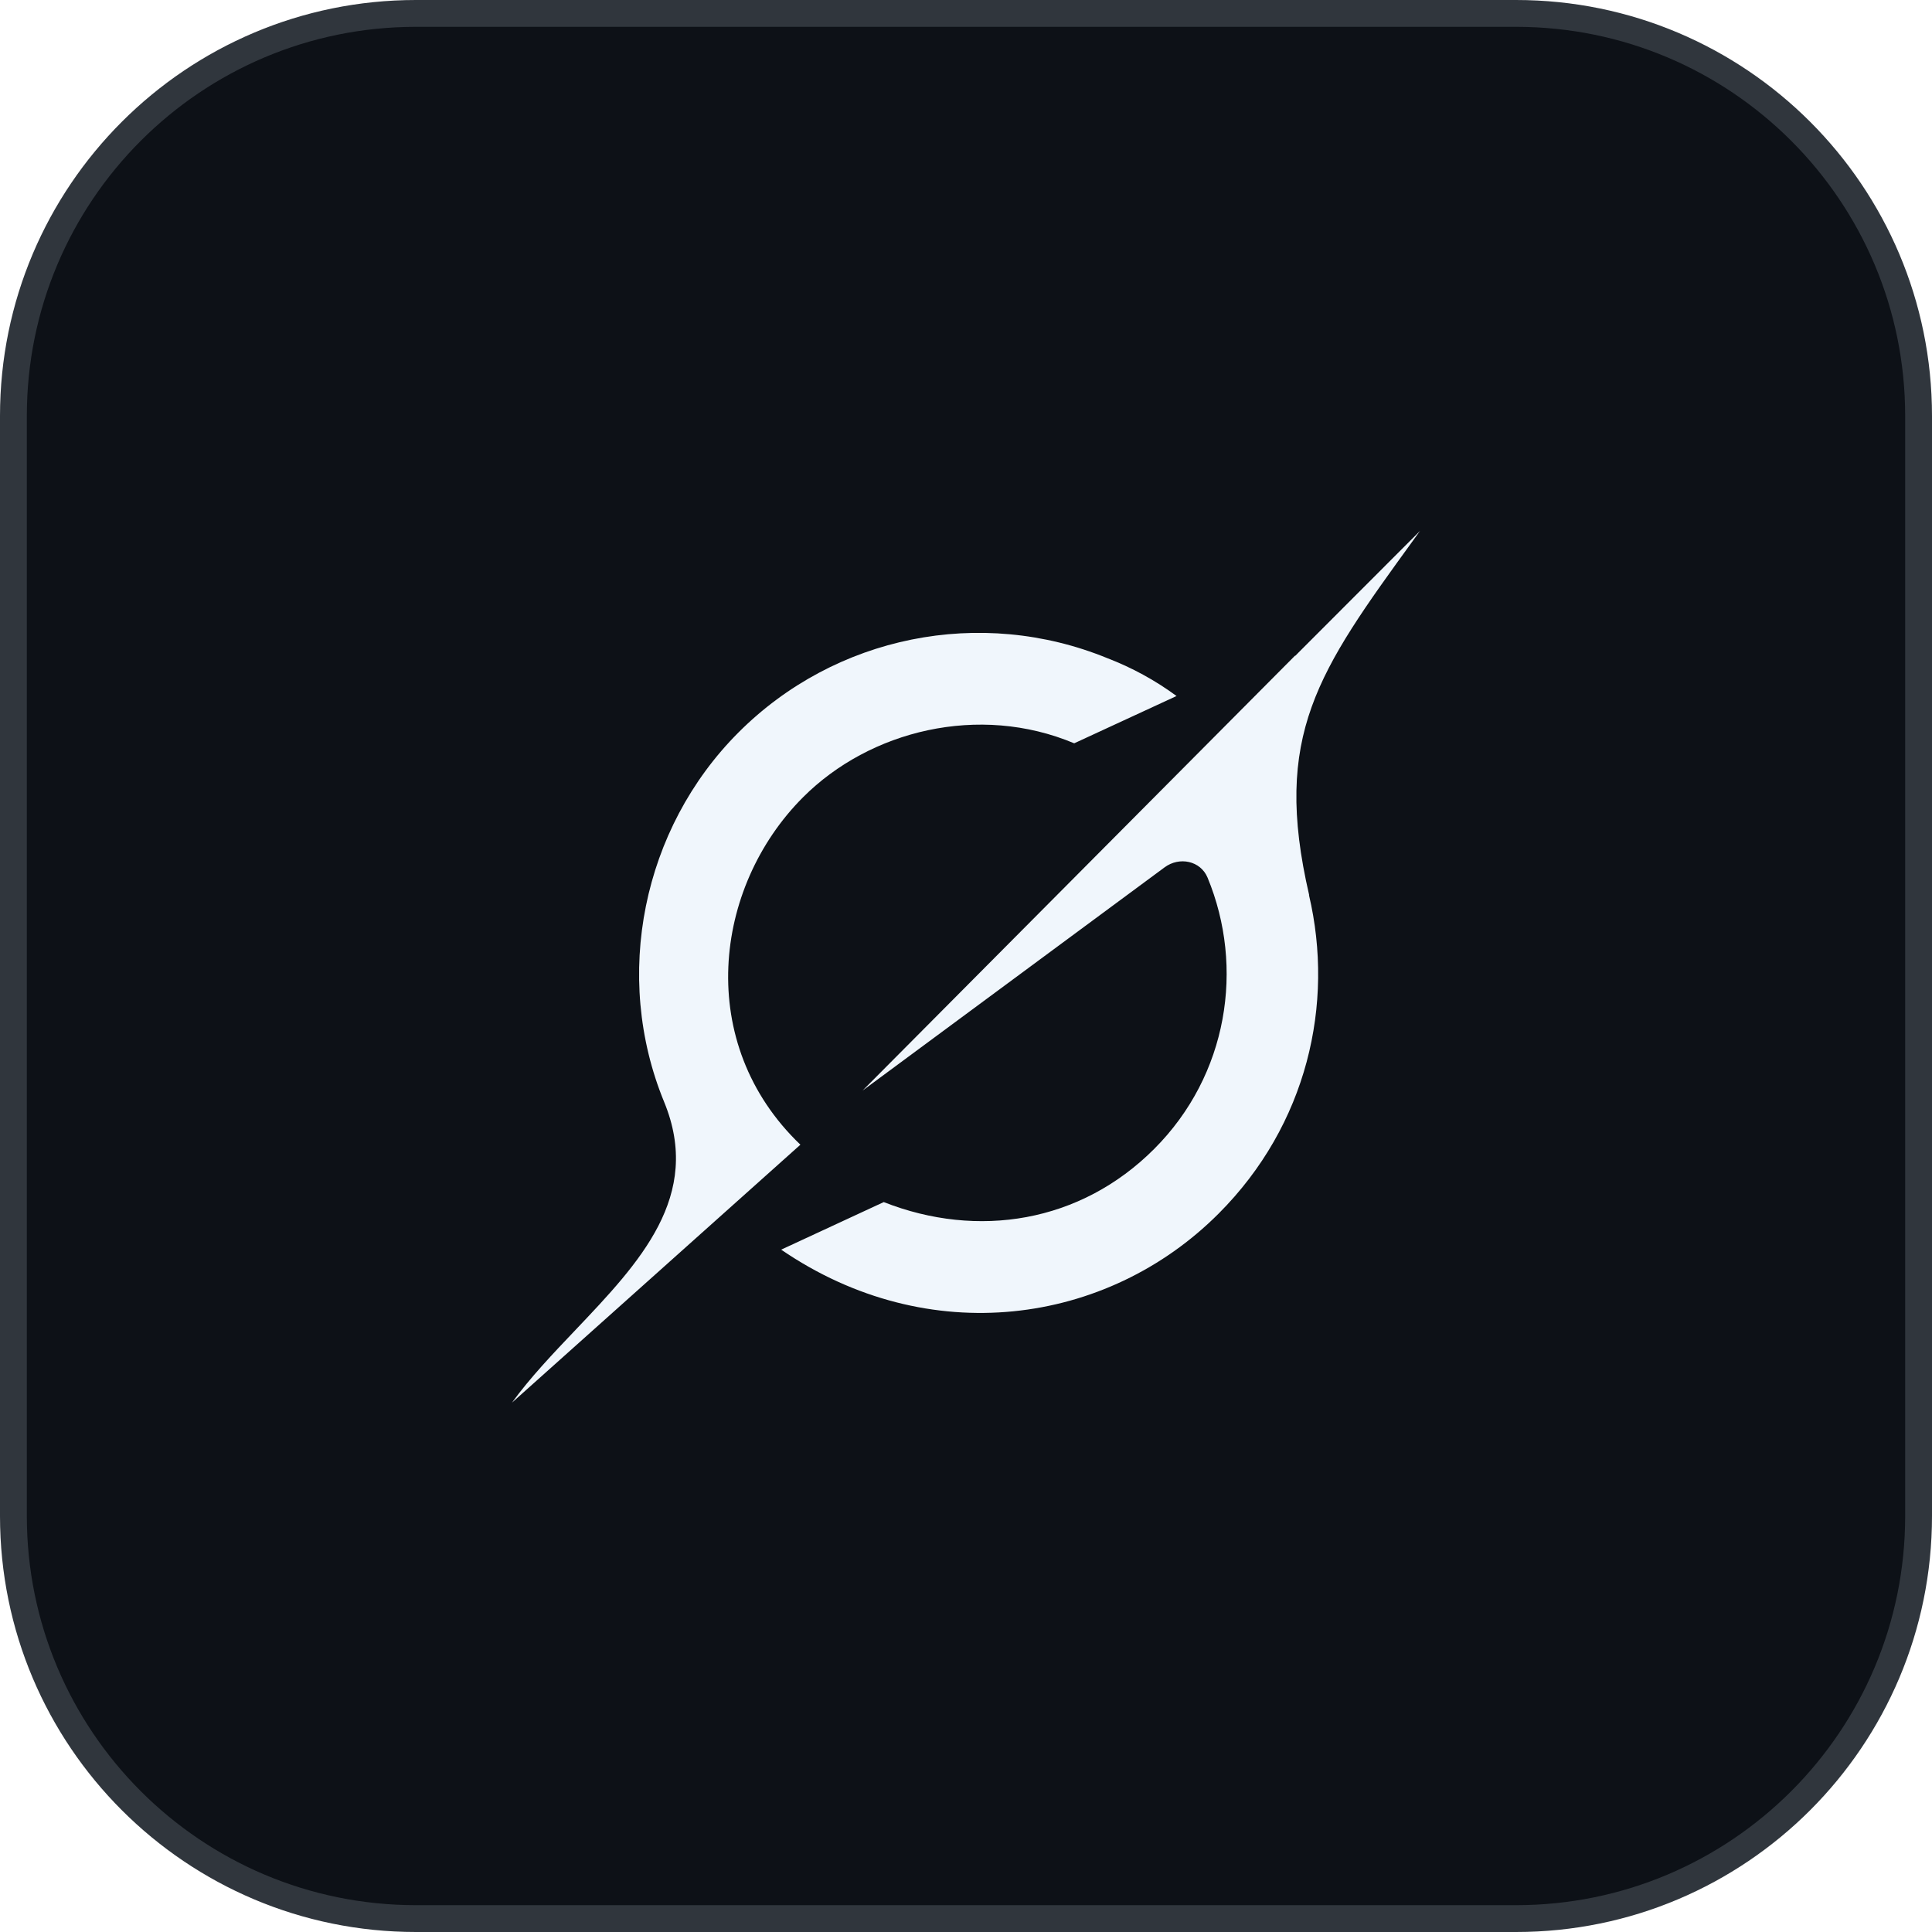
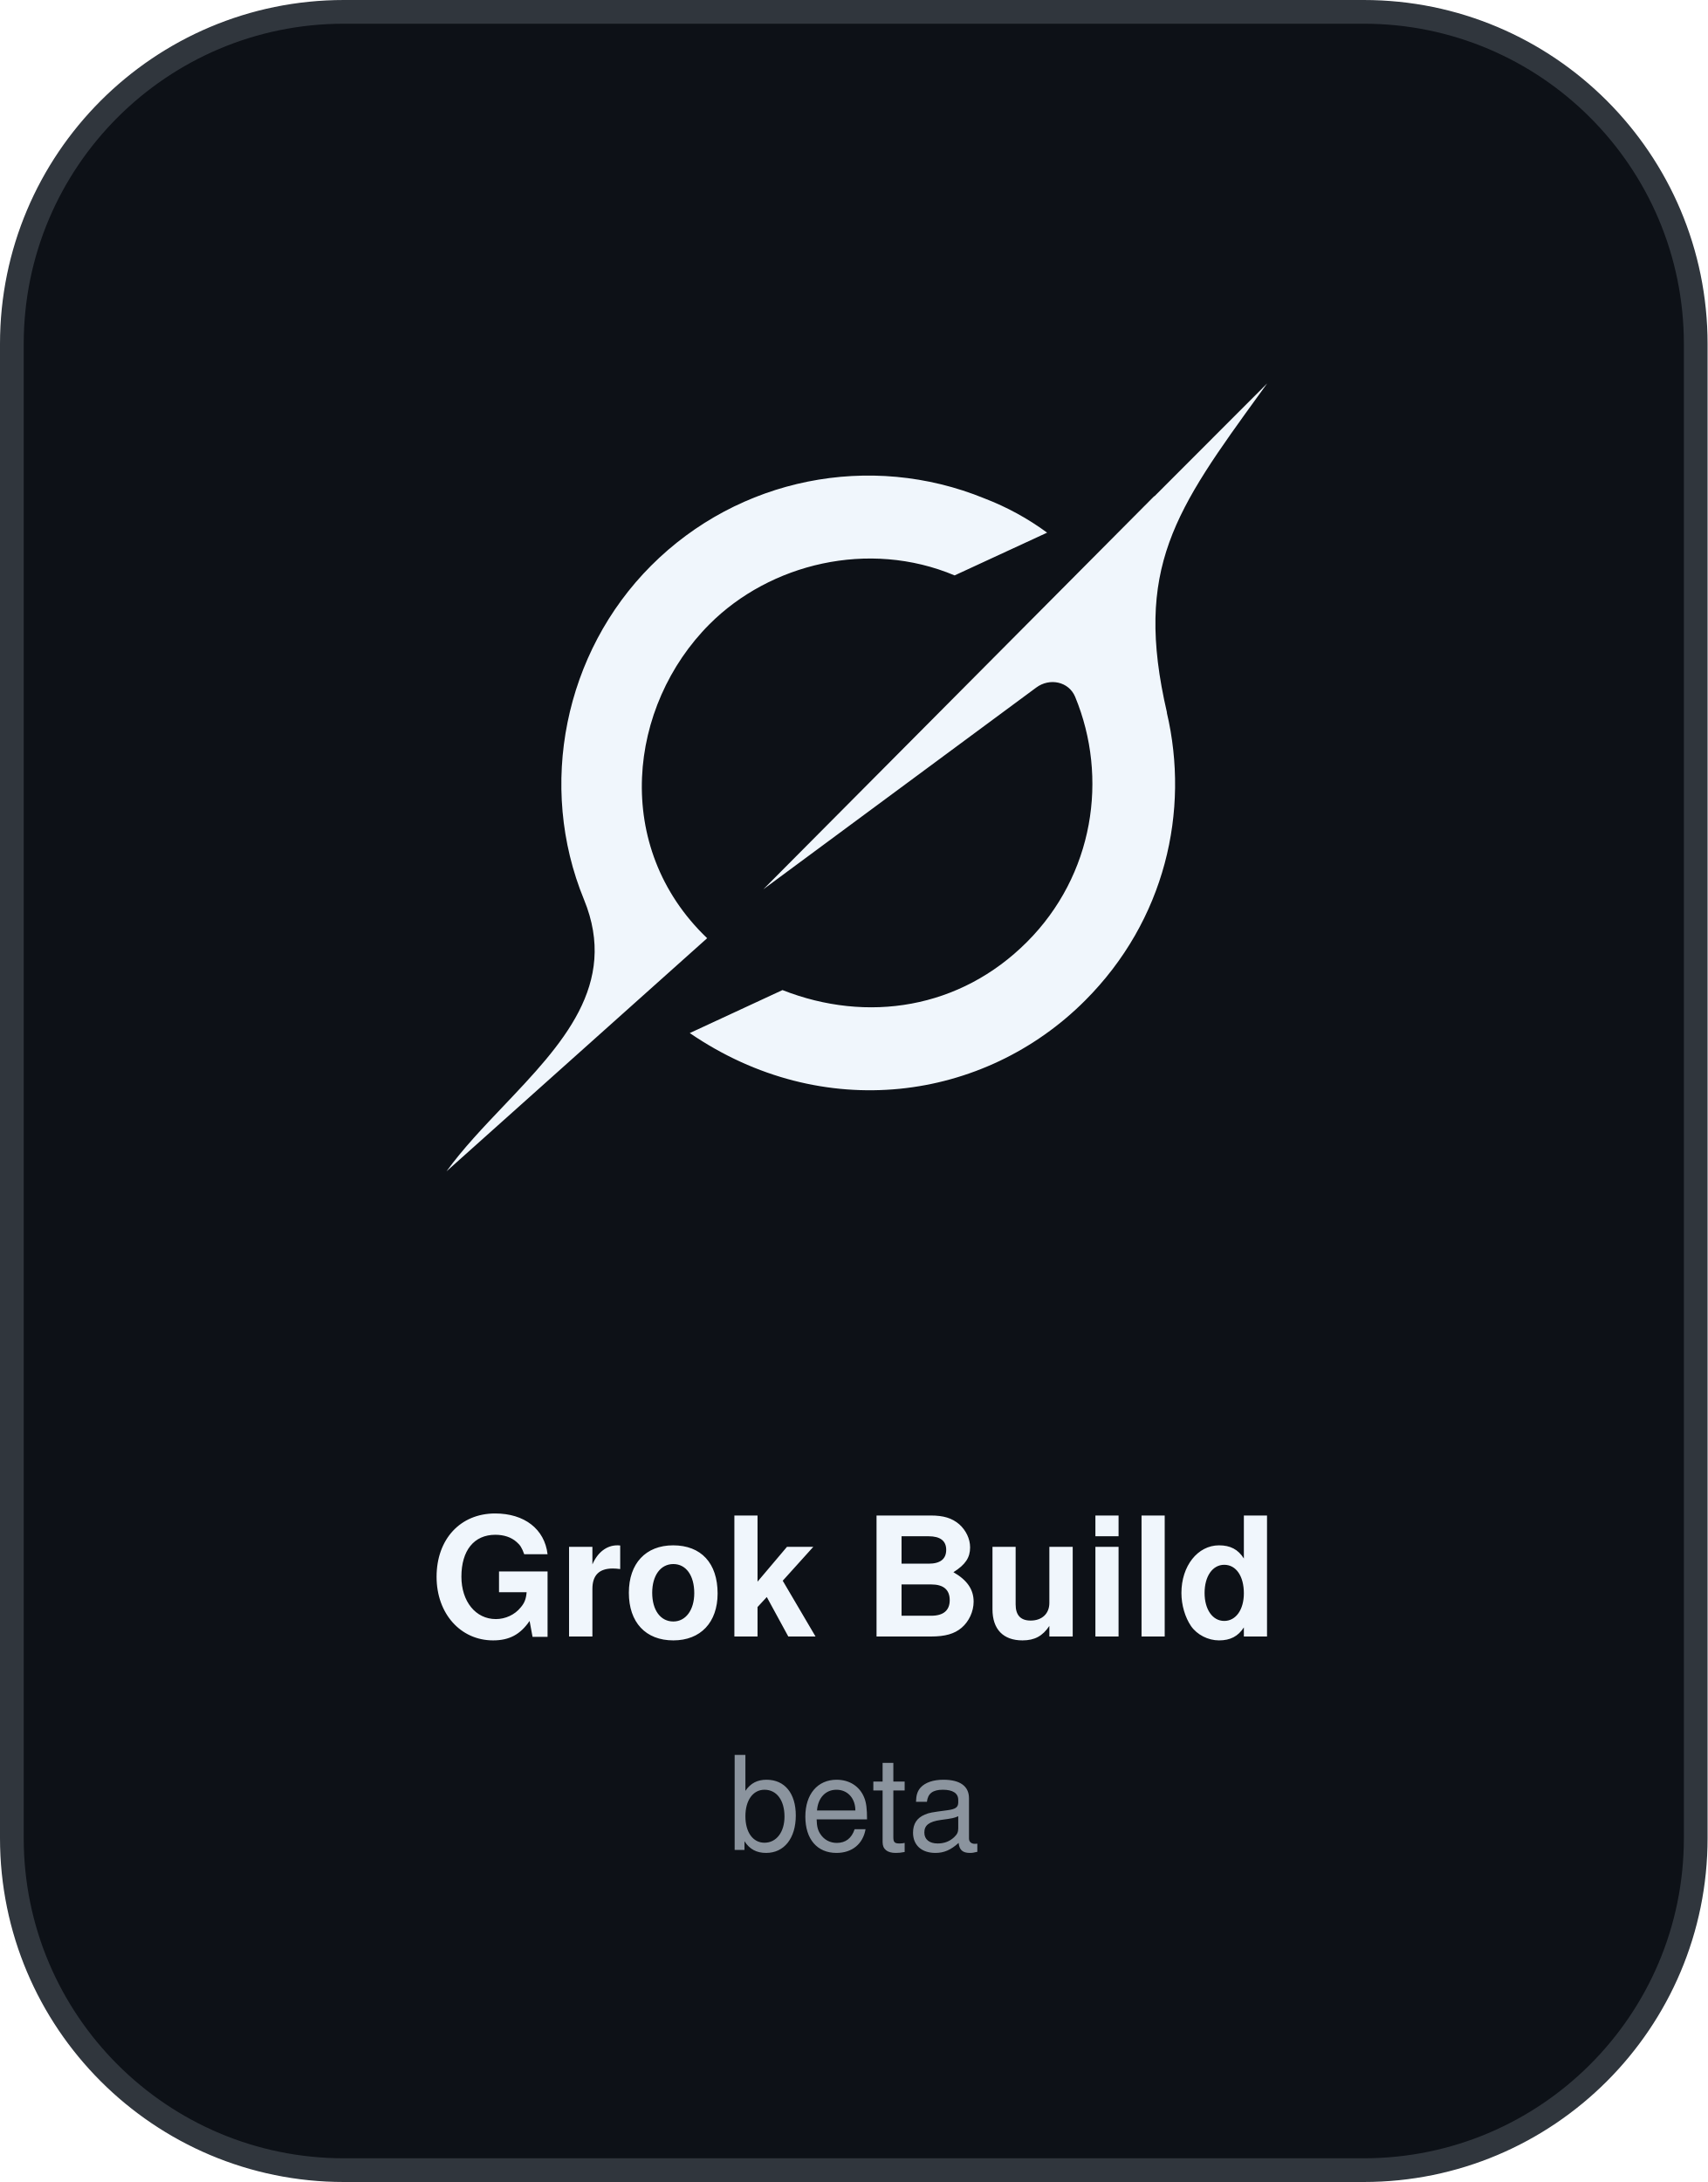
- <svg xmlns="http://www.w3.org/2000/svg" viewBox="0 0 144 144" width="144" height="144" role="img" aria-label="Grok Build">
-   <rect x="1" y="1" width="142" height="142" rx="30" fill="#0d1117" stroke="#30363d" stroke-width="2" />
-   <svg x="38.16" y="38.16" width="67.68" height="67.68" viewBox="0 0 24 24" fill="#f0f6fc" fill-rule="evenodd">
+ <svg xmlns="http://www.w3.org/2000/svg" viewBox="0 0 144 184" width="144" height="184" role="img" aria-label="Grok Build">
+   <rect x="1" y="1" width="142" height="182" rx="28" fill="#0d1117" stroke="#30363d" stroke-width="2" />
+   <svg x="37.65" y="30.89" width="69.21" height="69.21" viewBox="0 0 24 24" fill="#f0f6fc" fill-rule="evenodd">
    <path d="M9.27 15.29l7.978-5.897c.391-.29.95-.177 1.137.272.98 2.369.542 5.215-1.41 7.169-1.951 1.954-4.667 2.382-7.149 1.406l-2.711 1.257c3.889 2.661 8.611 2.003 11.562-.953 2.341-2.344 3.066-5.539 2.388-8.42l.006.007c-.983-4.232.242-5.924 2.75-9.383.06-.082.12-.164.179-.248l-3.301 3.305v-.01L9.267 15.292M7.623 16.723c-2.792-2.67-2.31-6.801.071-9.184 1.761-1.763 4.647-2.483 7.166-1.425l2.705-1.25a7.808 7.808 0 00-1.829-1A8.975 8.975 0 005.984 5.83c-2.533 2.536-3.33 6.436-1.962 9.764 1.022 2.487-.653 4.246-2.34 6.022-.599.63-1.199 1.259-1.682 1.925l7.62-6.815" />
  </svg>
+   <text x="72" y="138" text-anchor="middle" font-family="-apple-system,BlinkMacSystemFont,'Segoe UI',Helvetica,Arial,sans-serif" font-size="14" font-weight="600" fill="#f0f6fc">Grok Build</text>
+   <text x="72" y="156" text-anchor="middle" font-family="-apple-system,BlinkMacSystemFont,'Segoe UI',Helvetica,Arial,sans-serif" font-size="11" fill="#8b949e">beta</text>
</svg>
